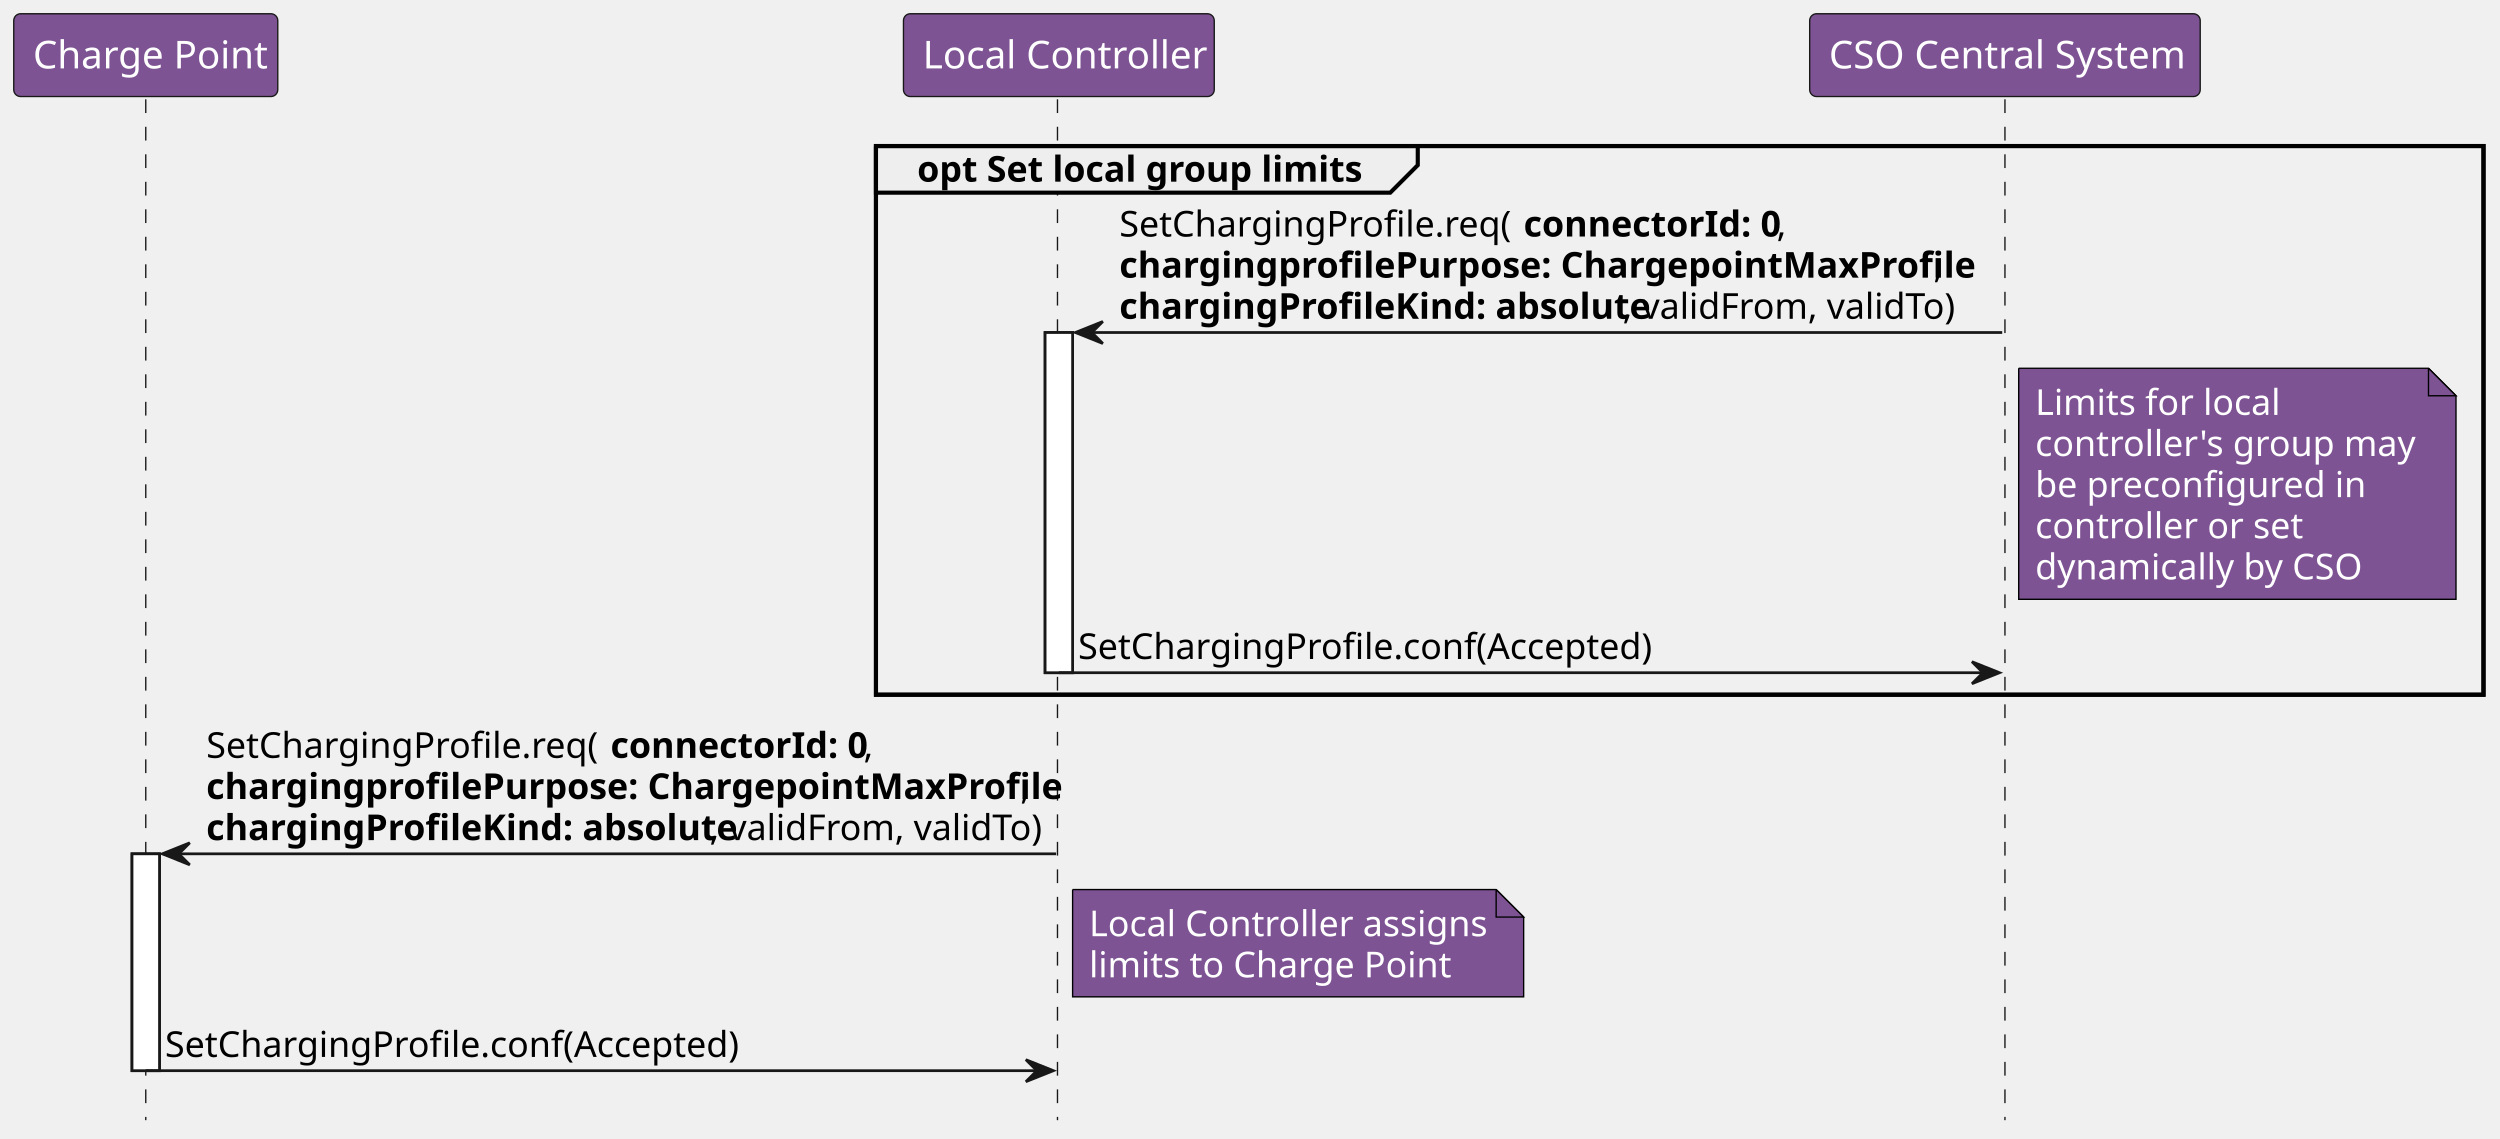
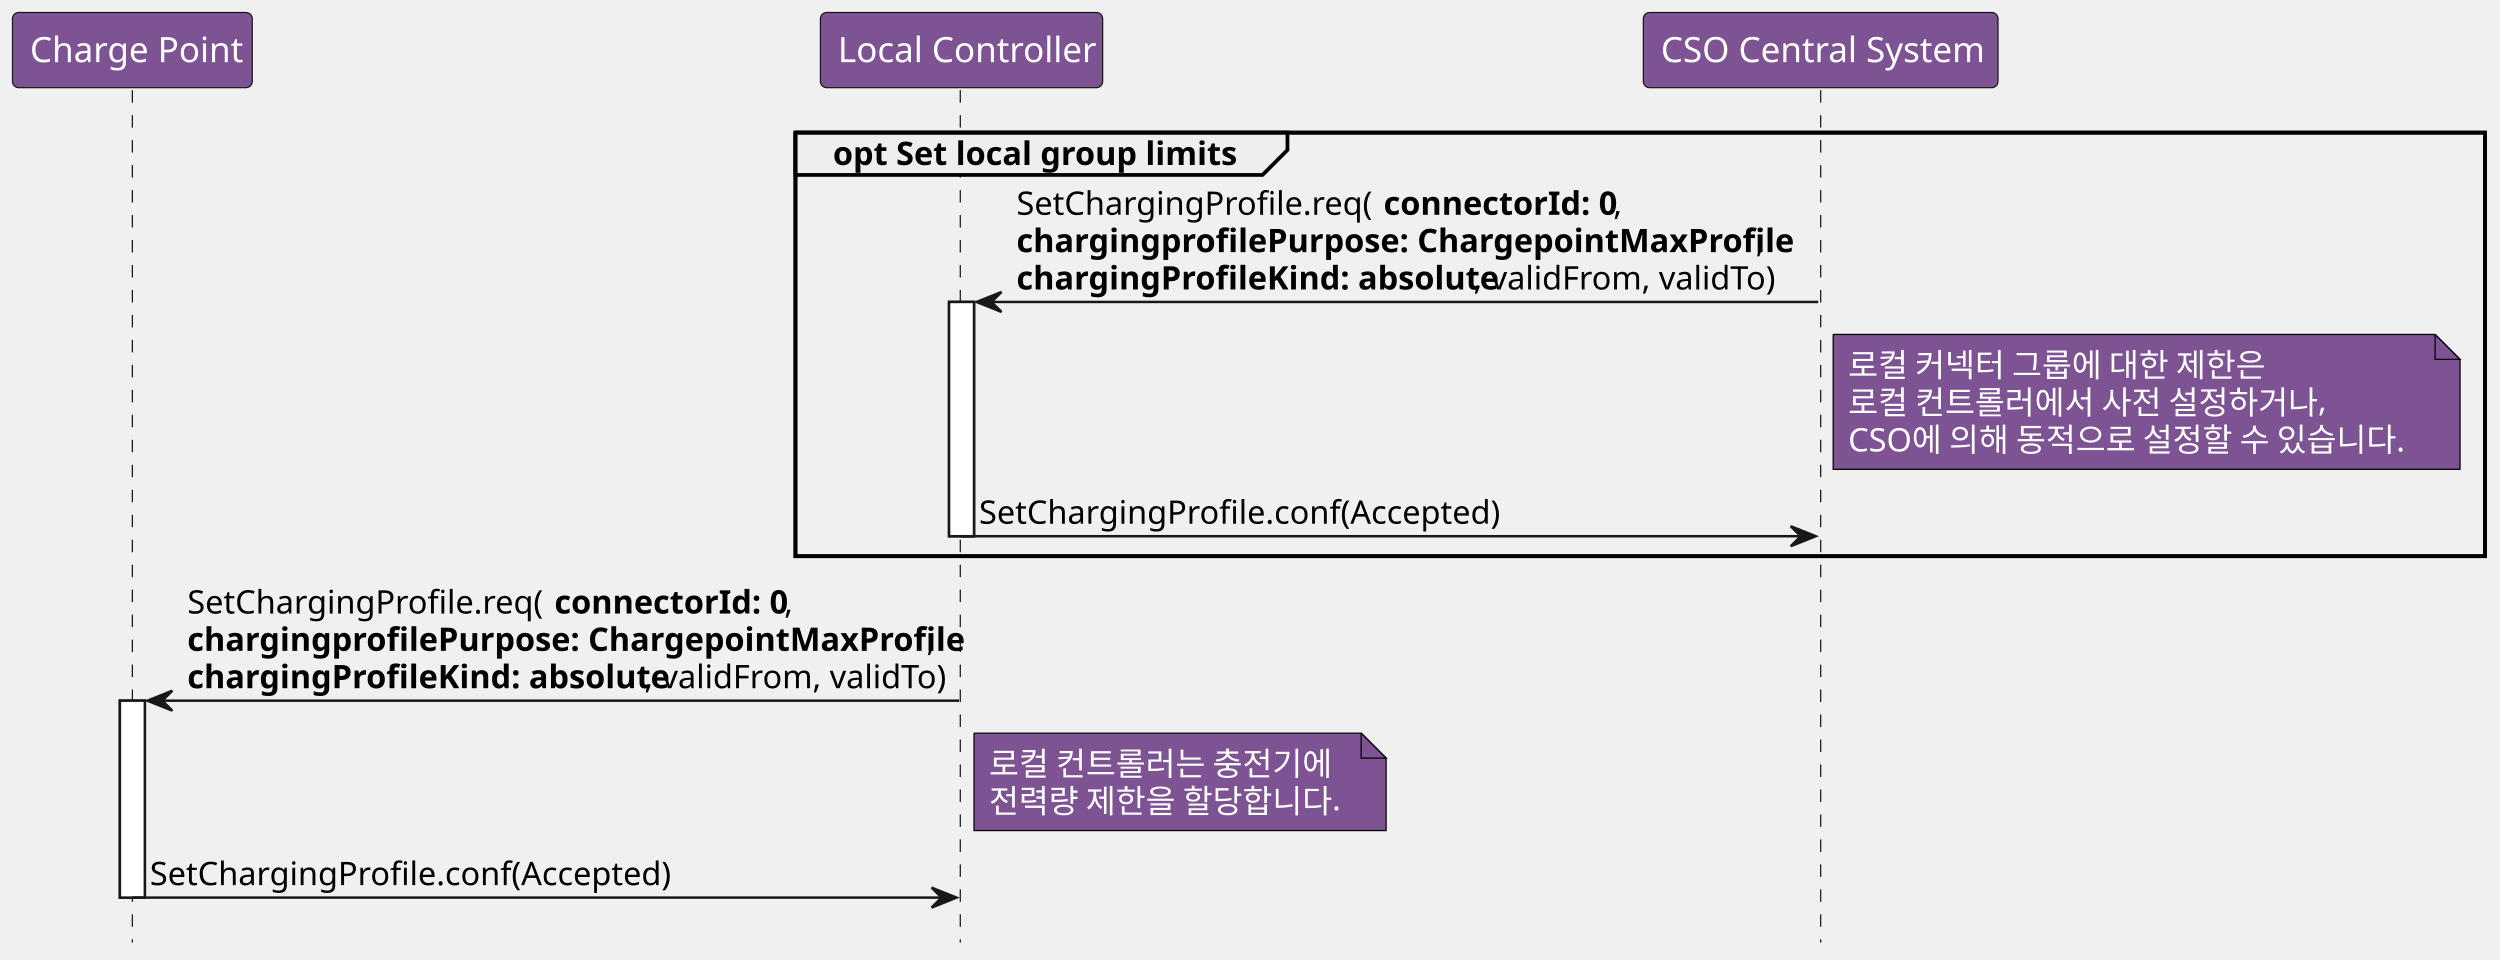
- <svg xmlns="http://www.w3.org/2000/svg" contentStyleType="text/css" height="414px" preserveAspectRatio="none" style="width:909px;height:414px;background:#FFFFFF;" version="1.1" viewBox="0 0 909 414" width="909px" zoomAndPan="magnify">
+ <svg xmlns="http://www.w3.org/2000/svg" contentStyleType="text/css" height="384px" preserveAspectRatio="none" style="width:1001px;height:384px;background:#FFFFFF;" version="1.1" viewBox="0 0 1001 384" width="1001px" zoomAndPan="magnify">
  <defs />
  <g>
-     <rect fill="#FFFFFF" height="78.85" style="stroke:#181818;stroke-width:1.0;" width="10" x="48" y="310.45" />
-     <rect fill="#FFFFFF" height="123.7" style="stroke:#181818;stroke-width:1.0;" width="10" x="380" y="120.9" />
-     <rect fill="none" height="199.5" style="stroke:#000000;stroke-width:1.5;" width="584.5" x="318.5" y="53.1" />
-     <line style="stroke:#181818;stroke-width:0.5;stroke-dasharray:5.0,5.0;" x1="53" x2="53" y1="36.1" y2="407.3" />
-     <line style="stroke:#181818;stroke-width:0.5;stroke-dasharray:5.0,5.0;" x1="384.5" x2="384.5" y1="36.1" y2="407.3" />
-     <line style="stroke:#181818;stroke-width:0.5;stroke-dasharray:5.0,5.0;" x1="729" x2="729" y1="36.1" y2="407.3" />
+     <rect fill="#FFFFFF" height="78.85" style="stroke:#181818;stroke-width:1.0;" width="10" x="48" y="280.55" />
+     <rect fill="#FFFFFF" height="93.8" style="stroke:#181818;stroke-width:1.0;" width="10" x="380" y="120.9" />
+     <rect fill="none" height="169.6" style="stroke:#000000;stroke-width:1.5;" width="676.5" x="318.5" y="53.1" />
+     <line style="stroke:#181818;stroke-width:0.5;stroke-dasharray:5.0,5.0;" x1="53" x2="53" y1="36.1" y2="377.4" />
+     <line style="stroke:#181818;stroke-width:0.5;stroke-dasharray:5.0,5.0;" x1="384.5" x2="384.5" y1="36.1" y2="377.4" />
+     <line style="stroke:#181818;stroke-width:0.5;stroke-dasharray:5.0,5.0;" x1="729" x2="729" y1="36.1" y2="377.4" />
    <rect fill="#7D5393" height="30.1" rx="2.5" ry="2.5" style="stroke:#181818;stroke-width:0.5;" width="96" x="5" y="5" />
    <text fill="#FFFFFF" font-family="NanumGothic" font-size="14" lengthAdjust="spacing" textLength="82" x="12" y="24.88">Charge Point</text>
    <rect fill="#7D5393" height="30.1" rx="2.5" ry="2.5" style="stroke:#181818;stroke-width:0.5;" width="113" x="328.5" y="5" />
    <text fill="#FFFFFF" font-family="NanumGothic" font-size="14" lengthAdjust="spacing" textLength="99" x="335.5" y="24.88">Local Controller</text>
    <rect fill="#7D5393" height="30.1" rx="2.5" ry="2.5" style="stroke:#181818;stroke-width:0.5;" width="142" x="658" y="5" />
    <text fill="#FFFFFF" font-family="NanumGothic" font-size="14" lengthAdjust="spacing" textLength="128" x="665" y="24.88">CSO Central System</text>
-     <rect fill="#FFFFFF" height="78.85" style="stroke:#181818;stroke-width:1.0;" width="10" x="48" y="310.45" />
-     <rect fill="#FFFFFF" height="123.7" style="stroke:#181818;stroke-width:1.0;" width="10" x="380" y="120.9" />
+     <rect fill="#FFFFFF" height="78.85" style="stroke:#181818;stroke-width:1.0;" width="10" x="48" y="280.55" />
+     <rect fill="#FFFFFF" height="93.8" style="stroke:#181818;stroke-width:1.0;" width="10" x="380" y="120.9" />
    <path d="M318.5,53.1 L515.5,53.1 L515.5,60.05 L505.5,70.05 L318.5,70.05 L318.5,53.1 " fill="#EEEEEE" style="stroke:#000000;stroke-width:1.5;" />
-     <rect fill="none" height="199.5" style="stroke:#000000;stroke-width:1.5;" width="584.5" x="318.5" y="53.1" />
+     <rect fill="none" height="169.6" style="stroke:#000000;stroke-width:1.5;" width="676.5" x="318.5" y="53.1" />
    <text fill="#000000" font-family="NanumGothic" font-size="13" font-weight="bold" lengthAdjust="spacing" textLength="152" x="333.5" y="66.06">opt Set local group limits</text>
    <polygon fill="#181818" points="401,116.9,391,120.9,401,124.9,397,120.9" style="stroke:#181818;stroke-width:1.0;" />
    <line style="stroke:#181818;stroke-width:1.0;" x1="395" x2="728" y1="120.9" y2="120.9" />
    <text fill="#000000" font-family="NanumGothic" font-size="13" lengthAdjust="spacing" textLength="143" x="407" y="86.01">SetChargingProfile.req(</text>
    <text fill="#000000" font-family="NanumGothic" font-size="13" font-weight="bold" lengthAdjust="spacing" textLength="88" x="554" y="86.01">connectorId: 0</text>
    <text fill="#000000" font-family="NanumGothic" font-size="13" lengthAdjust="spacing" textLength="4" x="646" y="86.01">,</text>
    <text fill="#000000" font-family="NanumGothic" font-size="13" font-weight="bold" lengthAdjust="spacing" textLength="292" x="407" y="100.96">chargingprofilePurpose: ChargepointMaxProfile</text>
    <text fill="#000000" font-family="NanumGothic" font-size="13" lengthAdjust="spacing" textLength="4" x="703" y="100.96">,</text>
    <text fill="#000000" font-family="NanumGothic" font-size="13" font-weight="bold" lengthAdjust="spacing" textLength="179" x="407" y="115.91">chargingProfileKind: absolute</text>
    <text fill="#000000" font-family="NanumGothic" font-size="13" lengthAdjust="spacing" textLength="122" x="590" y="115.91">, validFrom, validTo)</text>
-     <path d="M734,133.9 L734,217.9 L893,217.9 L893,143.9 L883,133.9 L734,133.9 " fill="#7D5393" style="stroke:#000000;stroke-width:0.5;" />
-     <path d="M883,133.9 L883,143.9 L893,143.9 L883,133.9 " fill="#7D5393" style="stroke:#000000;stroke-width:0.5;" />
-     <text fill="#FFFFFF" font-family="NanumGothic" font-size="13" lengthAdjust="spacing" textLength="88" x="740" y="150.86">Limits for local</text>
-     <text fill="#FFFFFF" font-family="NanumGothic" font-size="13" lengthAdjust="spacing" textLength="138" x="740" y="165.81">controller's group may</text>
-     <text fill="#FFFFFF" font-family="NanumGothic" font-size="13" lengthAdjust="spacing" textLength="120" x="740" y="180.76">be preconfigured in</text>
-     <text fill="#FFFFFF" font-family="NanumGothic" font-size="13" lengthAdjust="spacing" textLength="97" x="740" y="195.71">controller or set</text>
-     <text fill="#FFFFFF" font-family="NanumGothic" font-size="13" lengthAdjust="spacing" textLength="117" x="740" y="210.66">dynamically by CSO</text>
-     <polygon fill="#181818" points="717,240.6,727,244.6,717,248.6,721,244.6" style="stroke:#181818;stroke-width:1.0;" />
-     <line style="stroke:#181818;stroke-width:1.0;" x1="385" x2="723" y1="244.6" y2="244.6" />
-     <text fill="#000000" font-family="NanumGothic" font-size="13" lengthAdjust="spacing" textLength="211" x="392" y="239.61">SetChargingProfile.conf(Accepted)</text>
-     <polygon fill="#181818" points="69,306.45,59,310.45,69,314.45,65,310.45" style="stroke:#181818;stroke-width:1.0;" />
-     <line style="stroke:#181818;stroke-width:1.0;" x1="63" x2="384" y1="310.45" y2="310.45" />
-     <text fill="#000000" font-family="NanumGothic" font-size="13" lengthAdjust="spacing" textLength="143" x="75" y="275.56">SetChargingProfile.req(</text>
-     <text fill="#000000" font-family="NanumGothic" font-size="13" font-weight="bold" lengthAdjust="spacing" textLength="88" x="222" y="275.56">connectorId: 0</text>
-     <text fill="#000000" font-family="NanumGothic" font-size="13" lengthAdjust="spacing" textLength="4" x="314" y="275.56">,</text>
-     <text fill="#000000" font-family="NanumGothic" font-size="13" font-weight="bold" lengthAdjust="spacing" textLength="292" x="75" y="290.51">chargingprofilePurpose: ChargepointMaxProfile</text>
-     <text fill="#000000" font-family="NanumGothic" font-size="13" lengthAdjust="spacing" textLength="4" x="371" y="290.51">,</text>
-     <text fill="#000000" font-family="NanumGothic" font-size="13" font-weight="bold" lengthAdjust="spacing" textLength="179" x="75" y="305.46">chargingProfileKind: absolute</text>
-     <text fill="#000000" font-family="NanumGothic" font-size="13" lengthAdjust="spacing" textLength="122" x="258" y="305.46">, validFrom, validTo)</text>
-     <path d="M390,323.45 L390,362.45 L554,362.45 L554,333.45 L544,323.45 L390,323.45 " fill="#7D5393" style="stroke:#000000;stroke-width:0.5;" />
-     <path d="M544,323.45 L544,333.45 L554,333.45 L544,323.45 " fill="#7D5393" style="stroke:#000000;stroke-width:0.5;" />
-     <text fill="#FFFFFF" font-family="NanumGothic" font-size="13" lengthAdjust="spacing" textLength="143" x="396" y="340.41">Local Controller assigns</text>
-     <text fill="#FFFFFF" font-family="NanumGothic" font-size="13" lengthAdjust="spacing" textLength="133" x="396" y="355.36">limits to Charge Point</text>
-     <polygon fill="#181818" points="373,385.3,383,389.3,373,393.3,377,389.3" style="stroke:#181818;stroke-width:1.0;" />
-     <line style="stroke:#181818;stroke-width:1.0;" x1="53" x2="379" y1="389.3" y2="389.3" />
-     <text fill="#000000" font-family="NanumGothic" font-size="13" lengthAdjust="spacing" textLength="211" x="60" y="384.31">SetChargingProfile.conf(Accepted)</text>
+     <path d="M734,133.9 L734,187.9 L985,187.9 L985,143.9 L975,133.9 L734,133.9 " fill="#7D5393" style="stroke:#000000;stroke-width:0.5;" />
+     <path d="M975,133.9 L975,143.9 L985,143.9 L975,133.9 " fill="#7D5393" style="stroke:#000000;stroke-width:0.5;" />
+     <text fill="#FFFFFF" font-family="NanumGothic" font-size="13" lengthAdjust="spacing" textLength="172" x="740" y="150.86">로컬 커넥터 그룹에 대한 제한은</text>
+     <text fill="#FFFFFF" font-family="NanumGothic" font-size="13" lengthAdjust="spacing" textLength="196" x="740" y="165.81">로컬 컨트롤러에서 사전 설정하거나,</text>
+     <text fill="#FFFFFF" font-family="NanumGothic" font-size="13" lengthAdjust="spacing" textLength="230" x="740" y="180.76">CSO에 의해 동적으로 설정할 수 있습니다.</text>
+     <polygon fill="#181818" points="717,210.7,727,214.7,717,218.7,721,214.7" style="stroke:#181818;stroke-width:1.0;" />
+     <line style="stroke:#181818;stroke-width:1.0;" x1="385" x2="723" y1="214.7" y2="214.7" />
+     <text fill="#000000" font-family="NanumGothic" font-size="13" lengthAdjust="spacing" textLength="211" x="392" y="209.71">SetChargingProfile.conf(Accepted)</text>
+     <polygon fill="#181818" points="69,276.55,59,280.55,69,284.55,65,280.55" style="stroke:#181818;stroke-width:1.0;" />
+     <line style="stroke:#181818;stroke-width:1.0;" x1="63" x2="384" y1="280.55" y2="280.55" />
+     <text fill="#000000" font-family="NanumGothic" font-size="13" lengthAdjust="spacing" textLength="143" x="75" y="245.66">SetChargingProfile.req(</text>
+     <text fill="#000000" font-family="NanumGothic" font-size="13" font-weight="bold" lengthAdjust="spacing" textLength="88" x="222" y="245.66">connectorId: 0</text>
+     <text fill="#000000" font-family="NanumGothic" font-size="13" lengthAdjust="spacing" textLength="4" x="314" y="245.66">,</text>
+     <text fill="#000000" font-family="NanumGothic" font-size="13" font-weight="bold" lengthAdjust="spacing" textLength="292" x="75" y="260.61">chargingprofilePurpose: ChargepointMaxProfile</text>
+     <text fill="#000000" font-family="NanumGothic" font-size="13" lengthAdjust="spacing" textLength="4" x="371" y="260.61">,</text>
+     <text fill="#000000" font-family="NanumGothic" font-size="13" font-weight="bold" lengthAdjust="spacing" textLength="179" x="75" y="275.56">chargingProfileKind: absolute</text>
+     <text fill="#000000" font-family="NanumGothic" font-size="13" lengthAdjust="spacing" textLength="122" x="258" y="275.56">, validFrom, validTo)</text>
+     <path d="M390,293.55 L390,332.55 L555,332.55 L555,303.55 L545,293.55 L390,293.55 " fill="#7D5393" style="stroke:#000000;stroke-width:0.5;" />
+     <path d="M545,293.55 L545,303.55 L555,303.55 L545,293.55 " fill="#7D5393" style="stroke:#000000;stroke-width:0.5;" />
+     <text fill="#FFFFFF" font-family="NanumGothic" font-size="13" lengthAdjust="spacing" textLength="140" x="396" y="310.51">로컬 컨트롤러는 충전기에</text>
+     <text fill="#FFFFFF" font-family="NanumGothic" font-size="13" lengthAdjust="spacing" textLength="144" x="396" y="325.46">전력량 제한을 할당합니다.</text>
+     <polygon fill="#181818" points="373,355.4,383,359.4,373,363.4,377,359.4" style="stroke:#181818;stroke-width:1.0;" />
+     <line style="stroke:#181818;stroke-width:1.0;" x1="53" x2="379" y1="359.4" y2="359.4" />
+     <text fill="#000000" font-family="NanumGothic" font-size="13" lengthAdjust="spacing" textLength="211" x="60" y="354.41">SetChargingProfile.conf(Accepted)</text>
  </g>
</svg>
